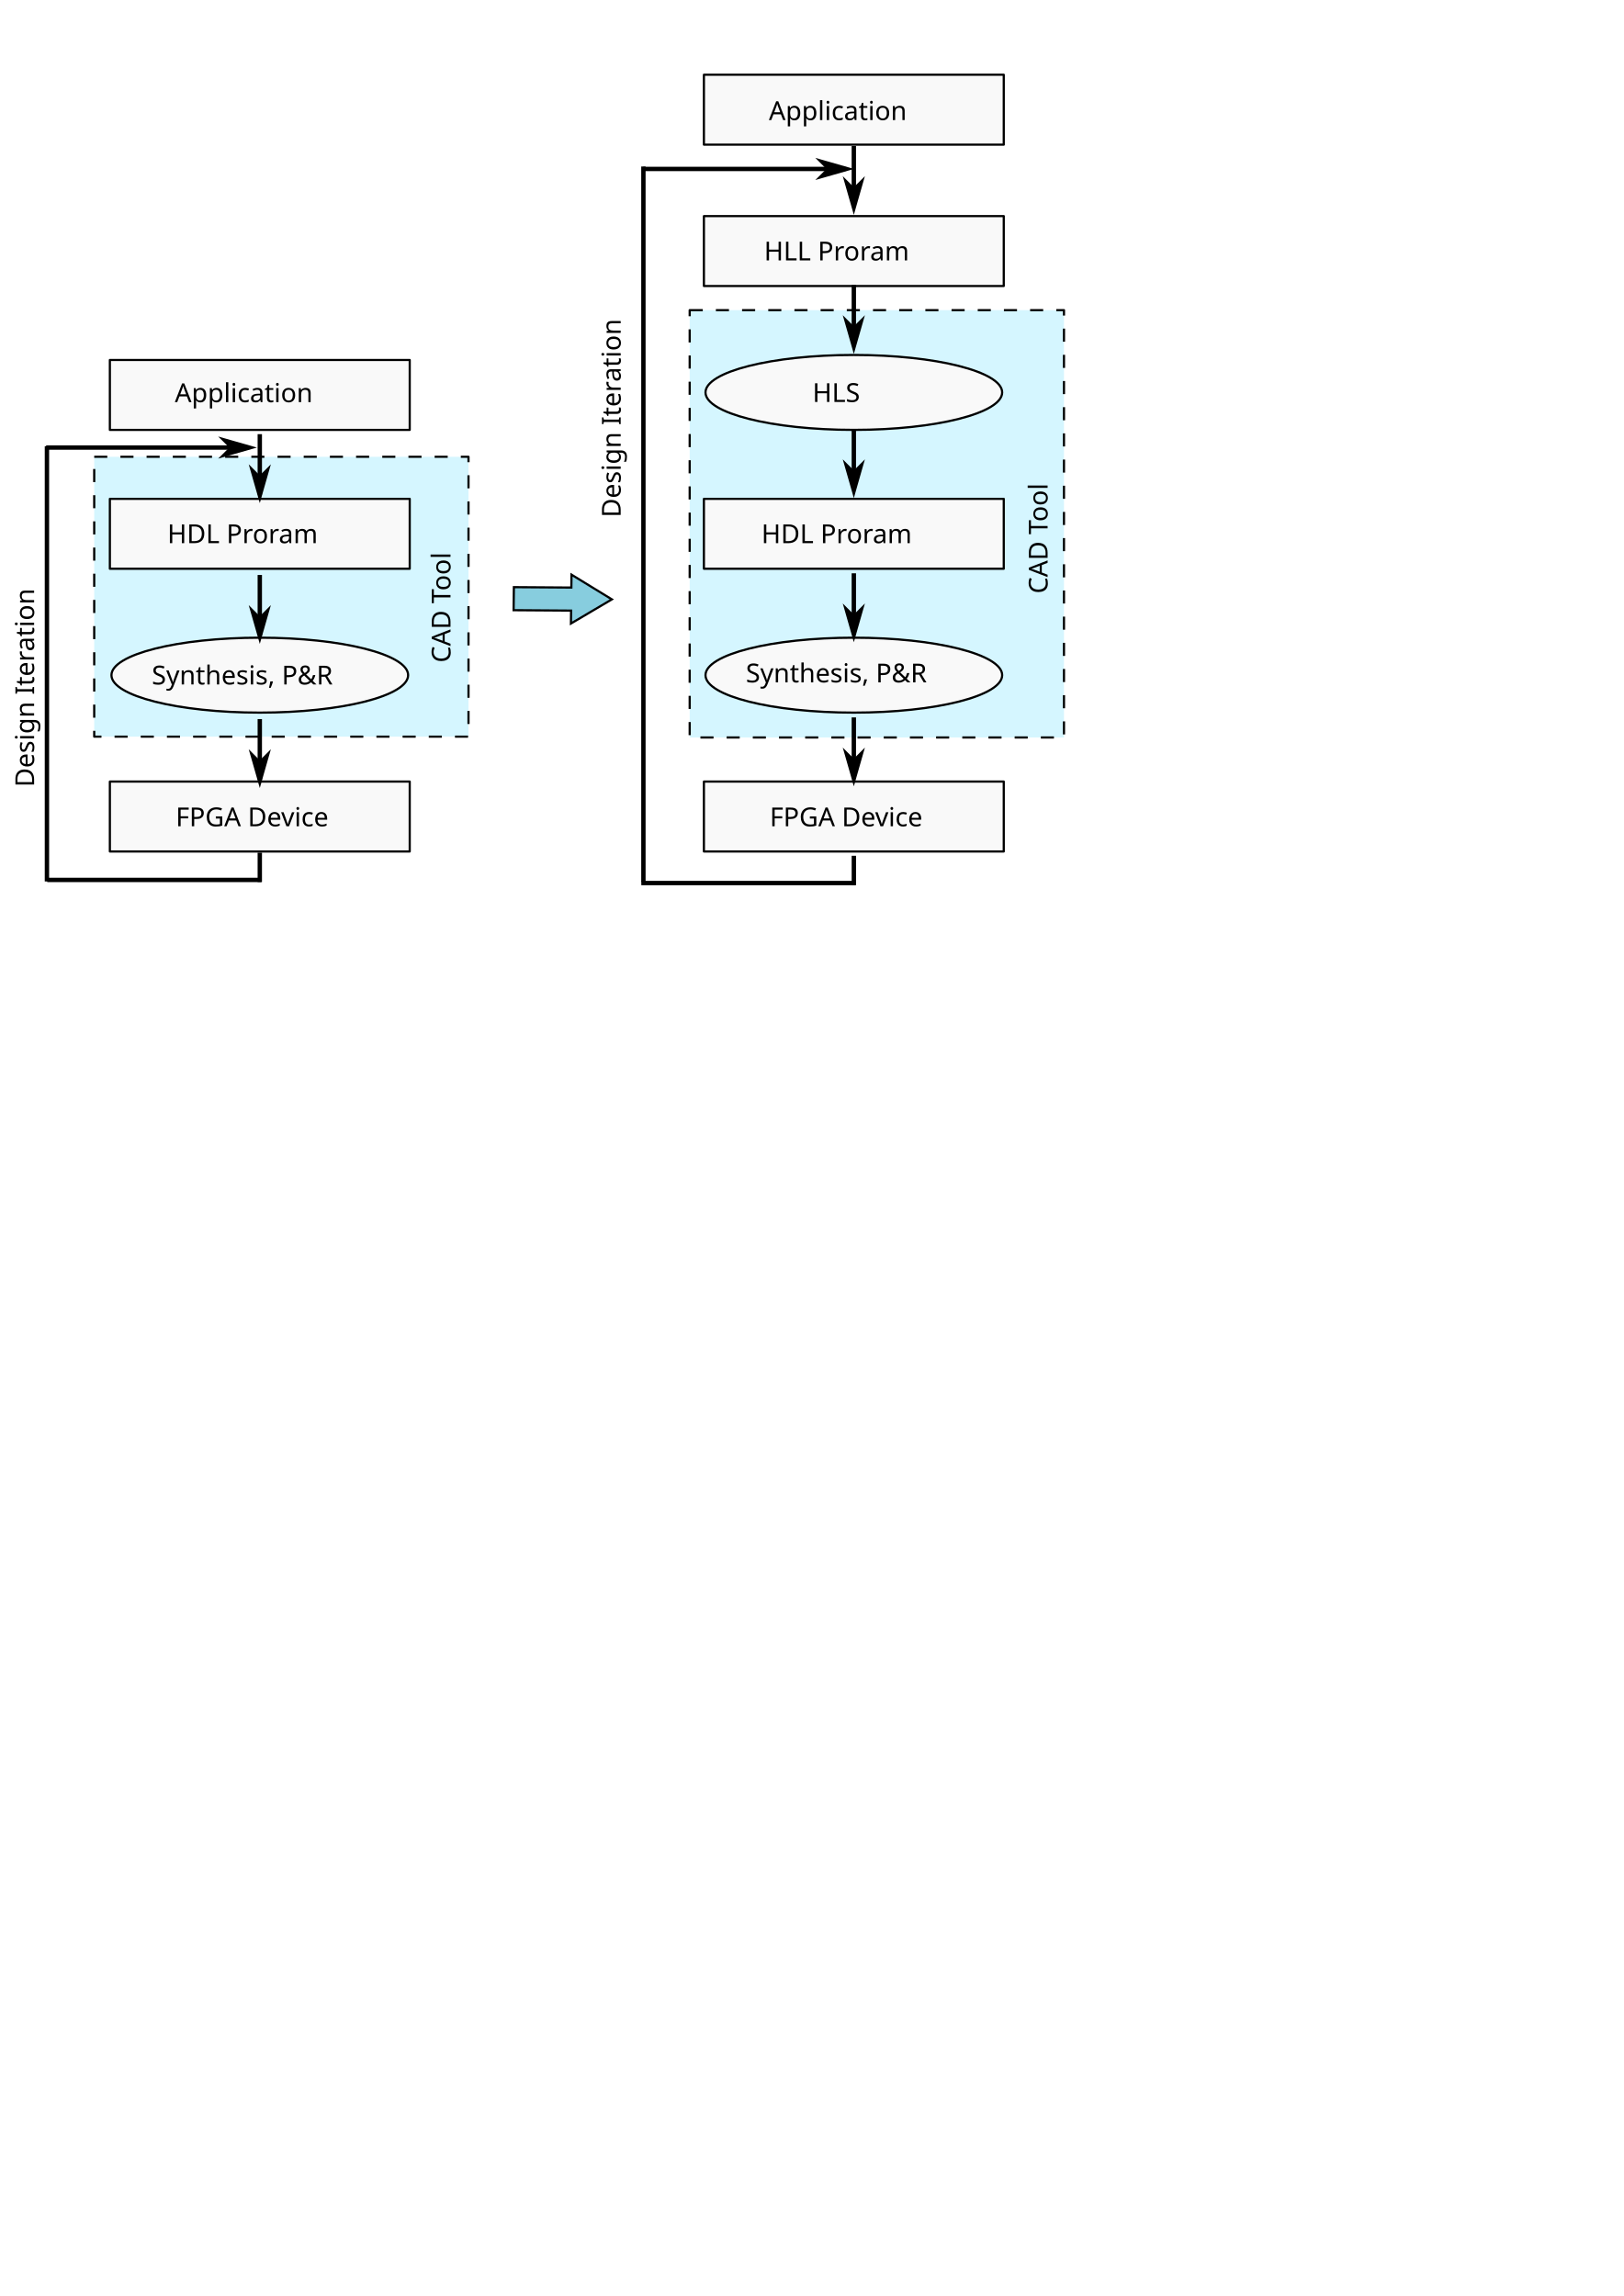
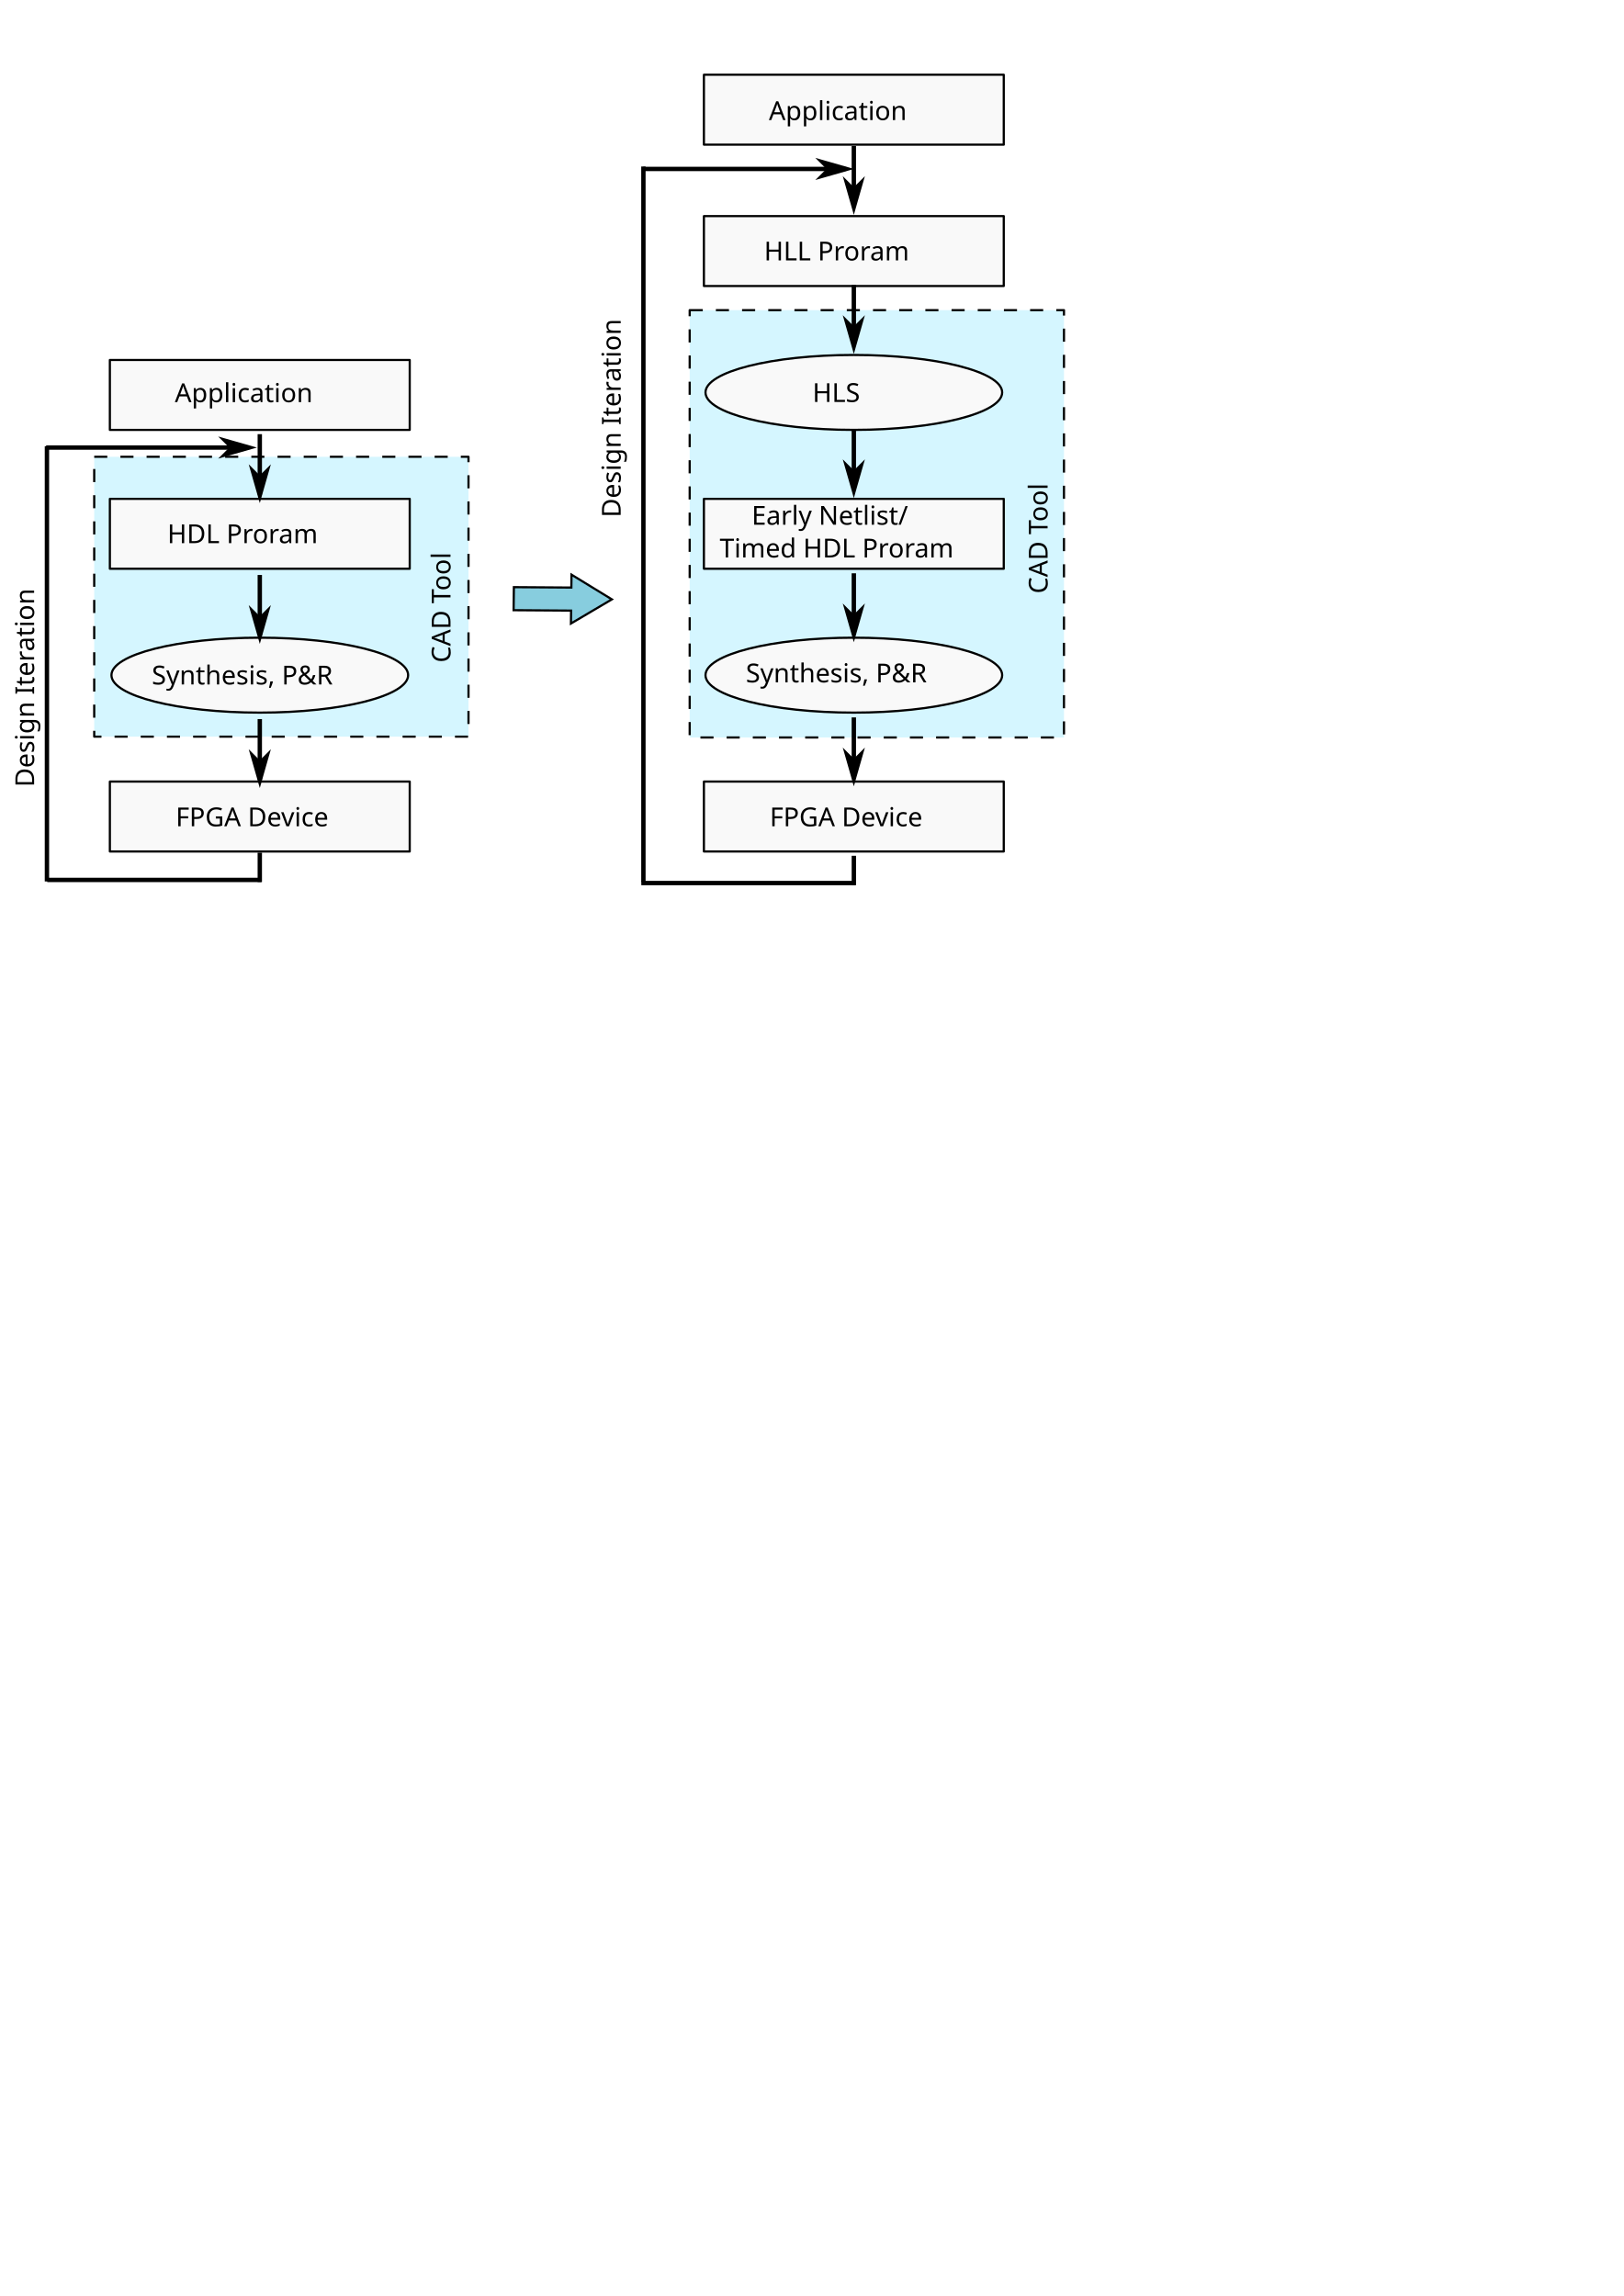
<svg xmlns="http://www.w3.org/2000/svg" xmlns:ns1="http://www.openswatchbook.org/uri/2009/osb" xmlns:xlink="http://www.w3.org/1999/xlink" width="744.094" height="1052.362" id="svg2" version="1.1">
  <defs id="defs4">
    <linearGradient id="linearGradient5083">
      <stop style="stop-color:#ffffff;stop-opacity:0;" offset="0" id="stop5085" />
      <stop style="stop-color:#bcf8db;stop-opacity:1;" offset="1" id="stop5087" />
    </linearGradient>
    <marker orient="auto" refY="0.0" refX="0.0" id="Arrow1Mstart" style="overflow:visible">
      <path id="path4514" d="M 0.0,0.0 L 5.0,-5.0 L -12.5,0.0 L 5.0,5.0 L 0.0,0.0 z " style="fill-rule:evenodd;stroke:#000000;stroke-width:1.0pt;marker-start:none" transform="scale(0.4) translate(10,0)" />
    </marker>
    <marker orient="auto" refY="0.0" refX="0.0" id="Arrow1Mend" style="overflow:visible;">
      <path id="path4517" d="M 0.0,0.0 L 5.0,-5.0 L -12.5,0.0 L 5.0,5.0 L 0.0,0.0 z " style="fill-rule:evenodd;stroke:#000000;stroke-width:1.0pt;marker-start:none;" transform="scale(0.4) rotate(180) translate(10,0)" />
    </marker>
    <marker orient="auto" refY="0.0" refX="0.0" id="Arrow1Send" style="overflow:visible;">
      <path id="path4523" d="M 0.0,0.0 L 5.0,-5.0 L -12.5,0.0 L 5.0,5.0 L 0.0,0.0 z " style="fill-rule:evenodd;stroke:#000000;stroke-width:1.0pt;marker-start:none;" transform="scale(0.2) rotate(180) translate(6,0)" />
    </marker>
    <marker orient="auto" refY="0.0" refX="0.0" id="Arrow2Sstart" style="overflow:visible">
      <path id="path4538" style="font-size:12.0;fill-rule:evenodd;stroke-width:0.625;stroke-linejoin:round" d="M 8.719,4.034 L -2.207,0.016 L 8.719,-4.002 C 6.973,-1.63 6.983,1.616 8.719,4.034 z " transform="scale(0.3) translate(-2.3,0)" />
    </marker>
    <marker orient="auto" refY="0.0" refX="0.0" id="Arrow2Send" style="overflow:visible;">
      <path id="path4541" style="font-size:12.0;fill-rule:evenodd;stroke-width:0.625;stroke-linejoin:round;" d="M 8.719,4.034 L -2.207,0.016 L 8.719,-4.002 C 6.973,-1.63 6.983,1.616 8.719,4.034 z " transform="scale(0.3) rotate(180) translate(-2.3,0)" />
    </marker>
    <linearGradient id="linearGradient7230" ns1:paint="gradient">
      <stop style="stop-color:#000000;stop-opacity:1;" offset="0" id="stop7232" />
      <stop style="stop-color:#000000;stop-opacity:0;" offset="1" id="stop7234" />
    </linearGradient>
    <marker orient="auto" refY="0.0" refX="0.0" id="Arrow2Mstart" style="overflow:visible">
      <path id="path4532" style="font-size:12.0;fill-rule:evenodd;stroke-width:0.625;stroke-linejoin:round" d="M 8.719,4.034 L -2.207,0.016 L 8.719,-4.002 C 6.973,-1.63 6.983,1.616 8.719,4.034 z " transform="scale(0.6) translate(0,0)" />
    </marker>
    <marker orient="auto" refY="0.0" refX="0.0" id="Arrow2Mend" style="overflow:visible;">
      <path id="path4535" style="font-size:12.0;fill-rule:evenodd;stroke-width:0.625;stroke-linejoin:round;" d="M 8.719,4.034 L -2.207,0.016 L 8.719,-4.002 C 6.973,-1.63 6.983,1.616 8.719,4.034 z " transform="scale(0.6) rotate(180) translate(0,0)" />
    </marker>
    <marker orient="auto" refY="0.0" refX="0.0" id="Arrow1Lend" style="overflow:visible;">
      <path id="path4511" d="M 0.0,0.0 L 5.0,-5.0 L -12.5,0.0 L 5.0,5.0 L 0.0,0.0 z " style="fill-rule:evenodd;stroke:#000000;stroke-width:1.0pt;marker-start:none;" transform="scale(0.8) rotate(180) translate(12.5,0)" />
    </marker>
    <marker orient="auto" refY="0.0" refX="0.0" id="Arrow2Lend" style="overflow:visible;">
      <path id="path4529" style="font-size:12.0;fill-rule:evenodd;stroke-width:0.625;stroke-linejoin:round;" d="M 8.719,4.034 L -2.207,0.016 L 8.719,-4.002 C 6.973,-1.63 6.983,1.616 8.719,4.034 z " transform="scale(1.1) rotate(180) translate(1,0)" />
    </marker>
    <marker orient="auto" refY="0" refX="0" id="Arrow1Mstart-9" style="overflow:visible">
      <path id="path4514-5" d="M 0,0 5,-5 -12.5,0 5,5 0,0 z" style="fill-rule:evenodd;stroke:#000000;stroke-width:1pt;marker-start:none" transform="matrix(0.4,0,0,0.4,4,0)" />
    </marker>
    <marker orient="auto" refY="0" refX="0" id="Arrow1Mstart-91" style="overflow:visible">
      <path id="path4514-6" d="M 0,0 5,-5 -12.5,0 5,5 0,0 z" style="fill-rule:evenodd;stroke:#000000;stroke-width:1pt;marker-start:none" transform="matrix(0.4,0,0,0.4,4,0)" />
    </marker>
    <marker orient="auto" refY="0" refX="0" id="Arrow1Mstart-0" style="overflow:visible">
      <path id="path4514-2" d="M 0,0 5,-5 -12.5,0 5,5 0,0 z" style="fill-rule:evenodd;stroke:#000000;stroke-width:1pt;marker-start:none" transform="matrix(0.4,0,0,0.4,4,0)" />
    </marker>
    <marker orient="auto" refY="0" refX="0" id="Arrow1Mstart-98" style="overflow:visible">
      <path id="path4514-67" d="M 0,0 5,-5 -12.5,0 5,5 0,0 z" style="fill-rule:evenodd;stroke:#000000;stroke-width:1pt;marker-start:none" transform="matrix(0.4,0,0,0.4,4,0)" />
    </marker>
    <marker orient="auto" refY="0" refX="0" id="Arrow1Mstart-4" style="overflow:visible">
      <path id="path4514-54" d="M 0,0 5,-5 -12.5,0 5,5 0,0 z" style="fill-rule:evenodd;stroke:#000000;stroke-width:1pt;marker-start:none" transform="matrix(0.4,0,0,0.4,4,0)" />
    </marker>
    <marker orient="auto" refY="0" refX="0" id="Arrow1Mstart-6" style="overflow:visible">
      <path id="path4514-4" d="M 0,0 5,-5 -12.5,0 5,5 0,0 z" style="fill-rule:evenodd;stroke:#000000;stroke-width:1pt;marker-start:none" transform="matrix(0.4,0,0,0.4,4,0)" />
    </marker>
    <marker orient="auto" refY="0" refX="0" id="Arrow1Mend-8" style="overflow:visible">
      <path id="path4517-4" d="M 0,0 5,-5 -12.5,0 5,5 0,0 z" style="fill-rule:evenodd;stroke:#000000;stroke-width:1pt;marker-start:none" transform="matrix(-0.4,0,0,-0.4,-4,0)" />
    </marker>
    <marker orient="auto" refY="0" refX="0" id="Arrow1Mstart-6-7" style="overflow:visible">
      <path id="path4514-4-3" d="M 0,0 5,-5 -12.5,0 5,5 0,0 z" style="fill-rule:evenodd;stroke:#000000;stroke-width:1pt;marker-start:none" transform="matrix(0.4,0,0,0.4,4,0)" />
    </marker>
    <marker orient="auto" refY="0" refX="0" id="Arrow1Mend-7" style="overflow:visible">
      <path id="path4517-47" d="M 0,0 5,-5 -12.5,0 5,5 0,0 z" style="fill-rule:evenodd;stroke:#000000;stroke-width:1pt;marker-start:none" transform="matrix(-0.4,0,0,-0.4,-4,0)" />
    </marker>
    <marker orient="auto" refY="0" refX="0" id="Arrow1Mstart-6-2" style="overflow:visible">
      <path id="path4514-4-6" d="M 0,0 5,-5 -12.5,0 5,5 0,0 z" style="fill-rule:evenodd;stroke:#000000;stroke-width:1pt;marker-start:none" transform="matrix(0.4,0,0,0.4,4,0)" />
    </marker>
    <marker orient="auto" refY="0" refX="0" id="Arrow1Mend-2" style="overflow:visible">
      <path id="path4517-5" d="M 0,0 5,-5 -12.5,0 5,5 0,0 z" style="fill-rule:evenodd;stroke:#000000;stroke-width:1pt;marker-start:none" transform="matrix(-0.4,0,0,-0.4,-4,0)" />
    </marker>
    <marker orient="auto" refY="0" refX="0" id="Arrow1Mstart-6-76" style="overflow:visible">
      <path id="path4514-4-0" d="M 0,0 5,-5 -12.5,0 5,5 0,0 z" style="fill-rule:evenodd;stroke:#000000;stroke-width:1pt;marker-start:none" transform="matrix(0.4,0,0,0.4,4,0)" />
    </marker>
    <marker orient="auto" refY="0" refX="0" id="Arrow1Mend-24" style="overflow:visible">
      <path id="path4517-3" d="M 0,0 5,-5 -12.5,0 5,5 0,0 z" style="fill-rule:evenodd;stroke:#000000;stroke-width:1pt;marker-start:none" transform="matrix(-0.4,0,0,-0.4,-4,0)" />
    </marker>
    <marker orient="auto" refY="0" refX="0" id="Arrow1Mstart-6-5" style="overflow:visible">
      <path id="path4514-4-1" d="M 0,0 5,-5 -12.5,0 5,5 0,0 z" style="fill-rule:evenodd;stroke:#000000;stroke-width:1pt;marker-start:none" transform="matrix(0.4,0,0,0.4,4,0)" />
    </marker>
    <marker orient="auto" refY="0" refX="0" id="Arrow1Mend-6" style="overflow:visible">
      <path id="path4517-2" d="M 0,0 5,-5 -12.5,0 5,5 0,0 z" style="fill-rule:evenodd;stroke:#000000;stroke-width:1pt;marker-start:none" transform="matrix(-0.4,0,0,-0.4,-4,0)" />
    </marker>
    <marker orient="auto" refY="0" refX="0" id="Arrow1Mstart-6-3" style="overflow:visible">
      <path id="path4514-4-2" d="M 0,0 5,-5 -12.5,0 5,5 0,0 z" style="fill-rule:evenodd;stroke:#000000;stroke-width:1pt;marker-start:none" transform="matrix(0.4,0,0,0.4,4,0)" />
    </marker>
    <marker orient="auto" refY="0" refX="0" id="Arrow1Mend-23" style="overflow:visible">
      <path id="path4517-8" d="M 0,0 5,-5 -12.5,0 5,5 0,0 z" style="fill-rule:evenodd;stroke:#000000;stroke-width:1pt;marker-start:none" transform="matrix(-0.4,0,0,-0.4,-4,0)" />
    </marker>
    <marker orient="auto" refY="0" refX="0" id="Arrow1Mstart-6-9" style="overflow:visible">
      <path id="path4514-4-5" d="M 0,0 5,-5 -12.5,0 5,5 0,0 z" style="fill-rule:evenodd;stroke:#000000;stroke-width:1pt;marker-start:none" transform="matrix(0.4,0,0,0.4,4,0)" />
    </marker>
    <marker orient="auto" refY="0" refX="0" id="Arrow1Mend-0" style="overflow:visible">
      <path id="path4517-35" d="M 0,0 5,-5 -12.5,0 5,5 0,0 z" style="fill-rule:evenodd;stroke:#000000;stroke-width:1pt;marker-start:none" transform="matrix(-0.4,0,0,-0.4,-4,0)" />
    </marker>
    <marker orient="auto" refY="0" refX="0" id="Arrow1Mstart-6-35" style="overflow:visible">
      <path id="path4514-4-4" d="M 0,0 5,-5 -12.5,0 5,5 0,0 z" style="fill-rule:evenodd;stroke:#000000;stroke-width:1pt;marker-start:none" transform="matrix(0.4,0,0,0.4,4,0)" />
    </marker>
    <marker orient="auto" refY="0" refX="0" id="Arrow1Mend-9" style="overflow:visible">
      <path id="path4517-1" d="M 0,0 5,-5 -12.5,0 5,5 0,0 z" style="fill-rule:evenodd;stroke:#000000;stroke-width:1pt;marker-start:none" transform="matrix(-0.4,0,0,-0.4,-4,0)" />
    </marker>
    <marker orient="auto" refY="0" refX="0" id="Arrow1Mstart-6-4" style="overflow:visible">
      <path id="path4514-4-7" d="M 0,0 5,-5 -12.5,0 5,5 0,0 z" style="fill-rule:evenodd;stroke:#000000;stroke-width:1pt;marker-start:none" transform="matrix(0.4,0,0,0.4,4,0)" />
    </marker>
    <marker orient="auto" refY="0" refX="0" id="Arrow1Mend-65" style="overflow:visible">
      <path id="path4517-6" d="M 0,0 5,-5 -12.5,0 5,5 0,0 z" style="fill-rule:evenodd;stroke:#000000;stroke-width:1pt;marker-start:none" transform="matrix(-0.4,0,0,-0.4,-4,0)" />
    </marker>
    <marker orient="auto" refY="0" refX="0" id="Arrow1Mstart-6-6" style="overflow:visible">
      <path id="path4514-4-9" d="M 0,0 5,-5 -12.5,0 5,5 0,0 z" style="fill-rule:evenodd;stroke:#000000;stroke-width:1pt;marker-start:none" transform="matrix(0.4,0,0,0.4,4,0)" />
    </marker>
    <marker orient="auto" refY="0" refX="0" id="Arrow1Mend-25" style="overflow:visible">
      <path id="path4517-19" d="M 0,0 5,-5 -12.5,0 5,5 0,0 z" style="fill-rule:evenodd;stroke:#000000;stroke-width:1pt;marker-start:none" transform="matrix(-0.4,0,0,-0.4,-4,0)" />
    </marker>
    <marker orient="auto" refY="0" refX="0" id="Arrow1Mstart-6-24" style="overflow:visible">
      <path id="path4514-4-02" d="M 0,0 5,-5 -12.5,0 5,5 0,0 z" style="fill-rule:evenodd;stroke:#000000;stroke-width:1pt;marker-start:none" transform="matrix(0.4,0,0,0.4,4,0)" />
    </marker>
    <marker orient="auto" refY="0" refX="0" id="Arrow1Mstart-00" style="overflow:visible">
      <path id="path4514-1" d="M 0,0 5,-5 -12.5,0 5,5 0,0 z" style="fill-rule:evenodd;stroke:#000000;stroke-width:1pt;marker-start:none" transform="matrix(0.4,0,0,0.4,4,0)" />
    </marker>
    <marker orient="auto" refY="0" refX="0" id="Arrow1Mstart-5" style="overflow:visible">
      <path id="path4514-9" d="M 0,0 5,-5 -12.5,0 5,5 0,0 z" style="fill-rule:evenodd;stroke:#000000;stroke-width:1pt;marker-start:none" transform="matrix(0.4,0,0,0.4,4,0)" />
    </marker>
    <marker orient="auto" refY="0" refX="0" id="Arrow1Mend-25-3" style="overflow:visible">
      <path id="path4517-19-2" d="M 0,0 5,-5 -12.5,0 5,5 0,0 z" style="fill-rule:evenodd;stroke:#000000;stroke-width:1pt;marker-start:none" transform="matrix(-0.4,0,0,-0.4,-4,0)" />
    </marker>
    <marker orient="auto" refY="0" refX="0" id="Arrow1Mstart-5-3" style="overflow:visible">
      <path id="path4514-9-9" d="M 0,0 5,-5 -12.5,0 5,5 0,0 z" style="fill-rule:evenodd;stroke:#000000;stroke-width:1pt;marker-start:none" transform="matrix(0.4,0,0,0.4,4,0)" />
    </marker>
    <marker orient="auto" refY="0" refX="0" id="Arrow1Mend-25-2" style="overflow:visible">
      <path id="path4517-19-0" d="M 0,0 5,-5 -12.5,0 5,5 0,0 z" style="fill-rule:evenodd;stroke:#000000;stroke-width:1pt;marker-start:none" transform="matrix(-0.4,0,0,-0.4,-4,0)" />
    </marker>
    <marker orient="auto" refY="0" refX="0" id="Arrow1Mend-25-0" style="overflow:visible">
      <path id="path4517-19-06" d="M 0,0 5,-5 -12.5,0 5,5 0,0 z" style="fill-rule:evenodd;stroke:#000000;stroke-width:1pt;marker-start:none" transform="matrix(-0.4,0,0,-0.4,-4,0)" />
    </marker>
    <marker orient="auto" refY="0" refX="0" id="Arrow1Mstart-5-1" style="overflow:visible">
      <path id="path4514-9-2" d="M 0,0 5,-5 -12.5,0 5,5 0,0 z" style="fill-rule:evenodd;stroke:#000000;stroke-width:1pt;marker-start:none" transform="matrix(0.4,0,0,0.4,4,0)" />
    </marker>
    <marker orient="auto" refY="0" refX="0" id="Arrow1Mend-25-1" style="overflow:visible">
      <path id="path4517-19-7" d="M 0,0 5,-5 -12.5,0 5,5 0,0 z" style="fill-rule:evenodd;stroke:#000000;stroke-width:1pt;marker-start:none" transform="matrix(-0.4,0,0,-0.4,-4,0)" />
    </marker>
    <marker orient="auto" refY="0" refX="0" id="Arrow1Mstart-5-2" style="overflow:visible">
      <path id="path4514-9-7" d="M 0,0 5,-5 -12.5,0 5,5 0,0 z" style="fill-rule:evenodd;stroke:#000000;stroke-width:1pt;marker-start:none" transform="matrix(0.4,0,0,0.4,4,0)" />
    </marker>
    <marker orient="auto" refY="0" refX="0" id="Arrow1Mend-25-9" style="overflow:visible">
      <path id="path4517-19-064" d="M 0,0 5,-5 -12.5,0 5,5 0,0 z" style="fill-rule:evenodd;stroke:#000000;stroke-width:1pt;marker-start:none" transform="matrix(-0.4,0,0,-0.4,-4,0)" />
    </marker>
    <marker orient="auto" refY="0" refX="0" id="Arrow1Mstart-5-17" style="overflow:visible">
      <path id="path4514-9-94" d="M 0,0 5,-5 -12.5,0 5,5 0,0 z" style="fill-rule:evenodd;stroke:#000000;stroke-width:1pt;marker-start:none" transform="matrix(0.4,0,0,0.4,4,0)" />
    </marker>
    <radialGradient xlink:href="#linearGradient5083" id="radialGradient5089" cx="96.5" cy="152.801" fx="96.5" fy="152.801" r="34" gradientTransform="matrix(0.4411765,0.8235295,-0.7000014,0.3750007,160.8874,18.10394)" gradientUnits="userSpaceOnUse" />
    <radialGradient xlink:href="#linearGradient5083" id="radialGradient5093" gradientUnits="userSpaceOnUse" gradientTransform="matrix(1,0,0,0.7941206,0,33.53262)" cx="110" cy="162.875" fx="110" fy="162.875" r="34" />
    <marker orient="auto" refY="0" refX="0" id="Arrow1Mend-25-9-2" style="overflow:visible">
      <path id="path4517-19-064-5" d="M 0,0 5,-5 -12.5,0 5,5 0,0 z" style="fill-rule:evenodd;stroke:#000000;stroke-width:1pt;marker-start:none" transform="matrix(-0.4,0,0,-0.4,-4,0)" />
    </marker>
    <marker orient="auto" refY="0" refX="0" id="Arrow1Mend-25-9-3" style="overflow:visible">
      <path id="path4517-19-064-3" d="M 0,0 5,-5 -12.5,0 5,5 0,0 z" style="fill-rule:evenodd;stroke:#000000;stroke-width:1pt;marker-start:none" transform="matrix(-0.4,0,0,-0.4,-4,0)" />
    </marker>
    <marker orient="auto" refY="0" refX="0" id="Arrow1Mend-25-9-0" style="overflow:visible">
      <path id="path4517-19-064-1" d="M 0,0 5,-5 -12.5,0 5,5 0,0 z" style="fill-rule:evenodd;stroke:#000000;stroke-width:1pt;marker-start:none" transform="matrix(-0.4,0,0,-0.4,-4,0)" />
    </marker>
    <marker orient="auto" refY="0" refX="0" id="Arrow1Mend-25-9-39" style="overflow:visible">
      <path id="path4517-19-064-6" d="M 0,0 5,-5 -12.5,0 5,5 0,0 z" style="fill-rule:evenodd;stroke:#000000;stroke-width:1pt;marker-start:none" transform="matrix(-0.4,0,0,-0.4,-4,0)" />
    </marker>
    <marker orient="auto" refY="0" refX="0" id="Arrow1Mend-25-9-1" style="overflow:visible">
      <path id="path4517-19-064-59" d="M 0,0 5,-5 -12.5,0 5,5 0,0 z" style="fill-rule:evenodd;stroke:#000000;stroke-width:1pt;marker-start:none" transform="matrix(-0.4,0,0,-0.4,-4,0)" />
    </marker>
    <marker orient="auto" refY="0" refX="0" id="Arrow1Mend-25-9-9" style="overflow:visible">
      <path id="path4517-19-064-10" d="M 0,0 5,-5 -12.5,0 5,5 0,0 z" style="fill-rule:evenodd;stroke:#000000;stroke-width:1pt;marker-start:none" transform="matrix(-0.4,0,0,-0.4,-4,0)" />
    </marker>
    <marker orient="auto" refY="0" refX="0" id="Arrow1Mend-25-9-6" style="overflow:visible">
      <path id="path4517-19-064-9" d="M 0,0 5,-5 -12.5,0 5,5 0,0 z" style="fill-rule:evenodd;stroke:#000000;stroke-width:1pt;marker-start:none" transform="matrix(-0.4,0,0,-0.4,-4,0)" />
    </marker>
    <marker orient="auto" refY="0" refX="0" id="Arrow1Mend-25-9-36" style="overflow:visible">
      <path id="path4517-19-064-15" d="M 0,0 5,-5 -12.5,0 5,5 0,0 z" style="fill-rule:evenodd;stroke:#000000;stroke-width:1pt;marker-start:none" transform="matrix(-0.4,0,0,-0.4,-4,0)" />
    </marker>
    <marker orient="auto" refY="0" refX="0" id="Arrow1Mend-25-9-5" style="overflow:visible">
      <path id="path4517-19-064-4" d="M 0,0 5,-5 -12.5,0 5,5 0,0 z" style="fill-rule:evenodd;stroke:#000000;stroke-width:1pt;marker-start:none" transform="matrix(-0.4,0,0,-0.4,-4,0)" />
    </marker>
    <marker orient="auto" refY="0" refX="0" id="Arrow1Mend-25-9-4" style="overflow:visible">
      <path id="path4517-19-064-62" d="M 0,0 5,-5 -12.5,0 5,5 0,0 z" style="fill-rule:evenodd;stroke:#000000;stroke-width:1pt;marker-start:none" transform="matrix(-0.4,0,0,-0.4,-4,0)" />
    </marker>
    <marker orient="auto" refY="0" refX="0" id="Arrow1Mend-25-9-90" style="overflow:visible">
      <path id="path4517-19-064-0" d="M 0,0 5,-5 -12.5,0 5,5 0,0 z" style="fill-rule:evenodd;stroke:#000000;stroke-width:1pt;marker-start:none" transform="matrix(-0.4,0,0,-0.4,-4,0)" />
    </marker>
  </defs>
  <g id="layer1">
    <rect style="fill:#d5f6ff;stroke:#000000;stroke-width:1;stroke-linejoin:round;stroke-miterlimit:4;stroke-opacity:1;stroke-dasharray:6, 6;stroke-dashoffset:0" id="rect4616" width="171.526" height="195.868" x="316.064" y="142.154" />
    <rect style="fill:#d5f6ff;stroke:#000000;stroke-width:1;stroke-linejoin:round;stroke-miterlimit:4;stroke-opacity:1;stroke-dasharray:6, 6;stroke-dashoffset:0" id="rect4616-8" width="171.526" height="128.274" x="43.174" y="209.363" />
    <rect style="fill:#f9f9f9;stroke:#000000;stroke-width:1;stroke-linejoin:round;stroke-miterlimit:4;stroke-opacity:1;stroke-dasharray:none;stroke-dashoffset:0" id="rect3138" width="137.413" height="32.045" x="322.58" y="358.227" />
    <text xml:space="preserve" style="font-size:12px;font-style:normal;font-weight:normal;line-height:125%;letter-spacing:0px;word-spacing:0px;fill:#000000;fill-opacity:1;stroke:none;font-family:Sans" x="352.755" y="378.723" id="text5066-8-0">
      <tspan id="tspan5068-2-1" x="352.755" y="378.723">FPGA Device</tspan>
    </text>
    <path style="fill:#f9f9f9;stroke:#000000;stroke-width:0.439;stroke-linejoin:round;stroke-miterlimit:4;stroke-opacity:1;stroke-dasharray:none;stroke-dashoffset:0" id="path3491-2-8-6-8-9-0" d="m 495,99.862 a 30,7.5 0 1 1 -60,0 30,7.5 0 1 1 60,0 z" transform="matrix(2.265978,0,0,2.289672,-934.623,80.80371)" />
    <text xml:space="preserve" style="font-size:12px;font-style:normal;font-weight:normal;text-align:center;line-height:125%;letter-spacing:0px;word-spacing:0px;text-anchor:middle;fill:#000000;fill-opacity:1;stroke:none;font-family:Sans" x="118.837" y="313.715" id="text5066-8-5">
      <tspan x="118.837" y="313.715" id="tspan4353">Synthesis, P&amp;R</tspan>
    </text>
    <rect style="fill:#f9f9f9;stroke:#000000;stroke-width:1;stroke-linejoin:round;stroke-miterlimit:4;stroke-opacity:1;stroke-dasharray:none;stroke-dashoffset:0" id="rect3138-7" width="137.413" height="32.045" x="50.35" y="358.227" />
    <text xml:space="preserve" style="font-size:12px;font-style:normal;font-weight:normal;line-height:125%;letter-spacing:0px;word-spacing:0px;fill:#000000;fill-opacity:1;stroke:none;font-family:Sans" x="80.526" y="378.723" id="text5066-8-0-6">
      <tspan id="tspan5068-2-1-9" x="80.526" y="378.723">FPGA Device</tspan>
    </text>
    <rect style="fill:#f9f9f9;stroke:#000000;stroke-width:1;stroke-linejoin:round;stroke-miterlimit:4;stroke-opacity:1;stroke-dasharray:none;stroke-dashoffset:0" id="rect3138-72" width="137.413" height="32.045" x="50.35" y="228.639" />
    <text xml:space="preserve" style="font-size:12px;font-style:normal;font-weight:normal;text-align:center;line-height:125%;letter-spacing:0px;word-spacing:0px;text-anchor:middle;fill:#000000;fill-opacity:1;stroke:none;font-family:Sans" x="118.981" y="248.95" id="text5066-0">
      <tspan x="118.981" y="248.95" id="tspan4325">HDL Proram</tspan>
    </text>
    <rect style="fill:#f9f9f9;stroke:#000000;stroke-width:1;stroke-linejoin:round;stroke-miterlimit:4;stroke-opacity:1;stroke-dasharray:none;stroke-dashoffset:0" id="rect3138-72-6" width="137.413" height="32.045" x="50.35" y="164.995" />
    <text xml:space="preserve" style="font-size:12px;font-style:normal;font-weight:normal;text-align:center;line-height:125%;letter-spacing:0px;word-spacing:0px;text-anchor:middle;fill:#000000;fill-opacity:1;stroke:none;font-family:Sans" x="119.526" y="184.328" id="text5066-0-3">
      <tspan x="119.526" y="184.328" id="tspan4325-2">Application</tspan>
    </text>
    <path style="fill:#f9f9f9;stroke:#000000;stroke-width:0.439;stroke-linejoin:round;stroke-miterlimit:4;stroke-opacity:1;stroke-dasharray:none;stroke-dashoffset:0" id="path3491-2-8-6-8-9-0-3" d="m 495,99.862 a 30,7.5 0 1 1 -60,0 30,7.5 0 1 1 60,0 z" transform="matrix(2.265978,0,0,2.289672,-662.3937,80.80371)" />
    <text xml:space="preserve" style="font-size:12px;font-style:normal;font-weight:normal;text-align:center;line-height:125%;letter-spacing:0px;word-spacing:0px;text-anchor:middle;fill:#000000;fill-opacity:1;stroke:none;font-family:Sans" x="391.066" y="312.766" id="text5066-8-5-8">
      <tspan x="391.066" y="312.766" id="tspan4353-8">Synthesis, P&amp;R</tspan>
    </text>
    <rect style="fill:#f9f9f9;stroke:#000000;stroke-width:1;stroke-linejoin:round;stroke-miterlimit:4;stroke-opacity:1;stroke-dasharray:none;stroke-dashoffset:0" id="rect3138-72-7" width="137.413" height="32.045" x="322.58" y="99.05" />
    <text xml:space="preserve" style="font-size:12px;font-style:normal;font-weight:normal;text-align:center;line-height:125%;letter-spacing:0px;word-spacing:0px;text-anchor:middle;fill:#000000;fill-opacity:1;stroke:none;font-family:Sans" x="391.21" y="119.362" id="text5066-0-2">
      <tspan x="391.21" y="119.362" id="tspan4325-4">HLL Proram</tspan>
    </text>
    <rect style="fill:#f9f9f9;stroke:#000000;stroke-width:1;stroke-linejoin:round;stroke-miterlimit:4;stroke-opacity:1;stroke-dasharray:none;stroke-dashoffset:0" id="rect3138-72-8" width="137.413" height="32.045" x="322.58" y="228.639" />
-     <text xml:space="preserve" style="font-size:12px;font-style:normal;font-weight:normal;text-align:center;line-height:125%;letter-spacing:0px;word-spacing:0px;text-anchor:middle;fill:#000000;fill-opacity:1;stroke:none;font-family:Sans" x="391.21" y="248.95" id="text5066-0-5">
-       <tspan x="391.21" y="248.95" id="tspan4325-41">HDL Proram</tspan>
+     <text xml:space="preserve" style="font-size:12px;font-style:normal;font-weight:normal;text-align:center;line-height:125%;letter-spacing:0px;word-spacing:0px;text-anchor:middle;fill:#000000;fill-opacity:1;stroke:none;font-family:Sans" x="391.21" y="240.501" id="text5066-0-5">
+       <tspan x="391.21" y="240.501" id="tspan4325-41">Early Netlist/</tspan>
+       <tspan x="391.21" y="255.501" id="tspan3162">Timed HDL Proram</tspan>
    </text>
    <rect style="fill:#f9f9f9;stroke:#000000;stroke-width:1;stroke-linejoin:round;stroke-miterlimit:4;stroke-opacity:1;stroke-dasharray:none;stroke-dashoffset:0" id="rect3138-72-6-9" width="137.413" height="32.045" x="322.58" y="34.256" />
    <text xml:space="preserve" style="font-size:12px;font-style:normal;font-weight:normal;text-align:center;line-height:125%;letter-spacing:0px;word-spacing:0px;text-anchor:middle;fill:#000000;fill-opacity:1;stroke:none;font-family:Sans" x="391.755" y="55.034" id="text5066-0-3-4">
      <tspan x="391.755" y="55.034" id="tspan4325-2-1">Application</tspan>
    </text>
    <path style="fill:#f9f9f9;stroke:#000000;stroke-width:0.439;stroke-linejoin:round;stroke-miterlimit:4;stroke-opacity:1;stroke-dasharray:none;stroke-dashoffset:0" id="path3491-2-8-6-8-9-0-3-0" d="m 495,99.862 a 30,7.5 0 1 1 -60,0 30,7.5 0 1 1 60,0 z" transform="matrix(2.265978,0,0,2.289672,-662.3937,-48.78459)" />
    <text xml:space="preserve" style="font-size:12px;font-style:normal;font-weight:normal;text-align:center;line-height:125%;letter-spacing:0px;word-spacing:0px;text-anchor:middle;fill:#000000;fill-opacity:1;stroke:none;font-family:Sans" x="391.031" y="184.235" id="text5066-8-5-8-0">
      <tspan x="391.031" y="184.235" id="tspan4353-8-2">HLS</tspan>
    </text>
    <text xml:space="preserve" style="font-size:12px;font-style:normal;font-weight:normal;line-height:125%;letter-spacing:0px;word-spacing:0px;fill:#000000;fill-opacity:1;stroke:none;font-family:Sans" x="-303.726" y="206.446" id="text4636" transform="matrix(0,-1,1,0,0,0)">
      <tspan id="tspan4638" x="-303.726" y="206.446">CAD Tool</tspan>
    </text>
    <text xml:space="preserve" style="font-size:12px;font-style:normal;font-weight:normal;line-height:125%;letter-spacing:0px;word-spacing:0px;fill:#000000;fill-opacity:1;stroke:none;font-family:Sans" x="-272.098" y="480.078" id="text4636-8" transform="matrix(0,-1,1,0,0,0)">
      <tspan id="tspan4638-4" x="-272.098" y="480.078">CAD Tool</tspan>
    </text>
    <path style="fill:none;stroke:#000000;stroke-width:2;stroke-linecap:butt;stroke-linejoin:miter;stroke-miterlimit:4;stroke-opacity:1;stroke-dasharray:none;marker-end:url(#Arrow1Mend-25-9)" d="m 119.057,198.994 0,27.652" id="path4661" />
    <path style="fill:none;stroke:#000000;stroke-width:2;stroke-linecap:butt;stroke-linejoin:miter;stroke-miterlimit:4;stroke-opacity:1;stroke-dasharray:none;marker-end:url(#Arrow1Mend-25-9)" d="m 119.057,263.533 0,27.652" id="path4661-7" />
    <path style="fill:none;stroke:#000000;stroke-width:2;stroke-linecap:butt;stroke-linejoin:miter;stroke-miterlimit:4;stroke-opacity:1;stroke-dasharray:none;marker-end:url(#Arrow1Mend-25-9)" d="m 119.057,329.59 0,27.652" id="path4661-2" />
    <path style="fill:none;stroke:#000000;stroke-width:2;stroke-linecap:butt;stroke-linejoin:miter;stroke-miterlimit:4;stroke-opacity:1;stroke-dasharray:none;marker-end:url(#Arrow1Mend-25-9)" d="m 391.286,66.897 0,27.652" id="path4661-5" />
    <path style="fill:none;stroke:#000000;stroke-width:2;stroke-linecap:butt;stroke-linejoin:miter;stroke-miterlimit:4;stroke-opacity:1;stroke-dasharray:none;marker-end:url(#Arrow1Mend-25-9)" d="m 391.286,130.65 0,27.652" id="path4661-6" />
    <path style="fill:none;stroke:#000000;stroke-width:2;stroke-linecap:butt;stroke-linejoin:miter;stroke-miterlimit:4;stroke-opacity:1;stroke-dasharray:none;marker-end:url(#Arrow1Mend-25-9)" d="m 391.286,196.708 0,27.652" id="path4661-61" />
    <path style="fill:none;stroke:#000000;stroke-width:2;stroke-linecap:butt;stroke-linejoin:miter;stroke-miterlimit:4;stroke-opacity:1;stroke-dasharray:none;marker-end:url(#Arrow1Mend-25-9)" d="m 391.286,262.765 0,27.652" id="path4661-20" />
    <path style="fill:none;stroke:#000000;stroke-width:2;stroke-linecap:butt;stroke-linejoin:miter;stroke-miterlimit:4;stroke-opacity:1;stroke-dasharray:none;marker-end:url(#Arrow1Mend-25-9)" d="m 391.286,328.822 0,27.652" id="path4661-9" />
    <path style="fill:#87cdde;stroke:#000000;stroke-width:1;stroke-linecap:butt;stroke-linejoin:miter;stroke-miterlimit:4;stroke-opacity:1;stroke-dashoffset:0" d="m 261.64,285.794 0.069,-5.926 -26.34,-0.186 0.123,-10.565 26.34,0.186 0.069,-5.91 18.5,11.324 -18.761,11.077 z" id="rect5127-2-8" />
    <path style="fill:none;stroke:#000000;stroke-width:2;stroke-linecap:butt;stroke-linejoin:miter;stroke-miterlimit:4;stroke-opacity:1;stroke-dasharray:none;marker-end:none" d="m 119.057,390.813 0,13.457" id="path4661-8" />
    <path style="fill:none;stroke:#000000;stroke-width:2;stroke-linecap:butt;stroke-linejoin:miter;stroke-miterlimit:4;stroke-opacity:1;stroke-dasharray:none;marker-end:none" d="m 119.807,403.311 -98.161,0" id="path4661-8-7" />
    <path style="fill:none;stroke:#000000;stroke-width:2;stroke-linecap:butt;stroke-linejoin:miter;stroke-miterlimit:4;stroke-opacity:1;stroke-dasharray:none;marker-end:none" d="m 21.507,404.009 0,-199.487" id="path4661-8-7-0" />
    <path style="fill:none;stroke:#000000;stroke-width:2;stroke-linecap:butt;stroke-linejoin:miter;stroke-miterlimit:4;stroke-opacity:1;stroke-dasharray:none;marker-end:url(#Arrow1Mend-25-9)" d="m 21.141,205.139 92.667,0" id="path4661-8-3" />
    <text xml:space="preserve" style="font-size:12px;font-style:normal;font-weight:normal;line-height:125%;letter-spacing:0px;word-spacing:0px;fill:#000000;fill-opacity:1;stroke:none;font-family:Sans" x="-360.728" y="15.631" id="text6561" transform="matrix(0,-1,1,0,0,0)">
      <tspan id="tspan6563" x="-360.728" y="15.631">Design Iteration</tspan>
    </text>
    <path style="fill:none;stroke:#000000;stroke-width:2;stroke-linecap:butt;stroke-linejoin:miter;stroke-miterlimit:4;stroke-opacity:1;stroke-dasharray:none;marker-end:none" d="m 391.298,392.243 0,13.457" id="path4661-8-5" />
    <path style="fill:none;stroke:#000000;stroke-width:2;stroke-linecap:butt;stroke-linejoin:miter;stroke-miterlimit:4;stroke-opacity:1;stroke-dasharray:none;marker-end:none" d="m 392.048,404.74 -98.161,0" id="path4661-8-7-9" />
    <path style="fill:none;stroke:#000000;stroke-width:2;stroke-linecap:butt;stroke-linejoin:miter;stroke-miterlimit:4;stroke-opacity:1;stroke-dasharray:none;marker-end:url(#Arrow1Mend-25-9)" d="m 294.797,77.435 92.667,0" id="path4661-8-3-9" />
    <path style="fill:none;stroke:#000000;stroke-width:2;stroke-linecap:butt;stroke-linejoin:miter;stroke-miterlimit:4;stroke-opacity:1;stroke-dasharray:none;marker-end:none" d="m 294.853,404.209 0,-327.893" id="path4661-8-7-0-6" />
    <text xml:space="preserve" style="font-size:12px;font-style:normal;font-weight:normal;line-height:125%;letter-spacing:0px;word-spacing:0px;fill:#000000;fill-opacity:1;stroke:none;font-family:Sans" x="-237.175" y="284.438" id="text6561-0" transform="matrix(0,-1,1,0,0,0)">
      <tspan id="tspan6563-8" x="-237.175" y="284.438">Design Iteration</tspan>
    </text>
  </g>
</svg>
